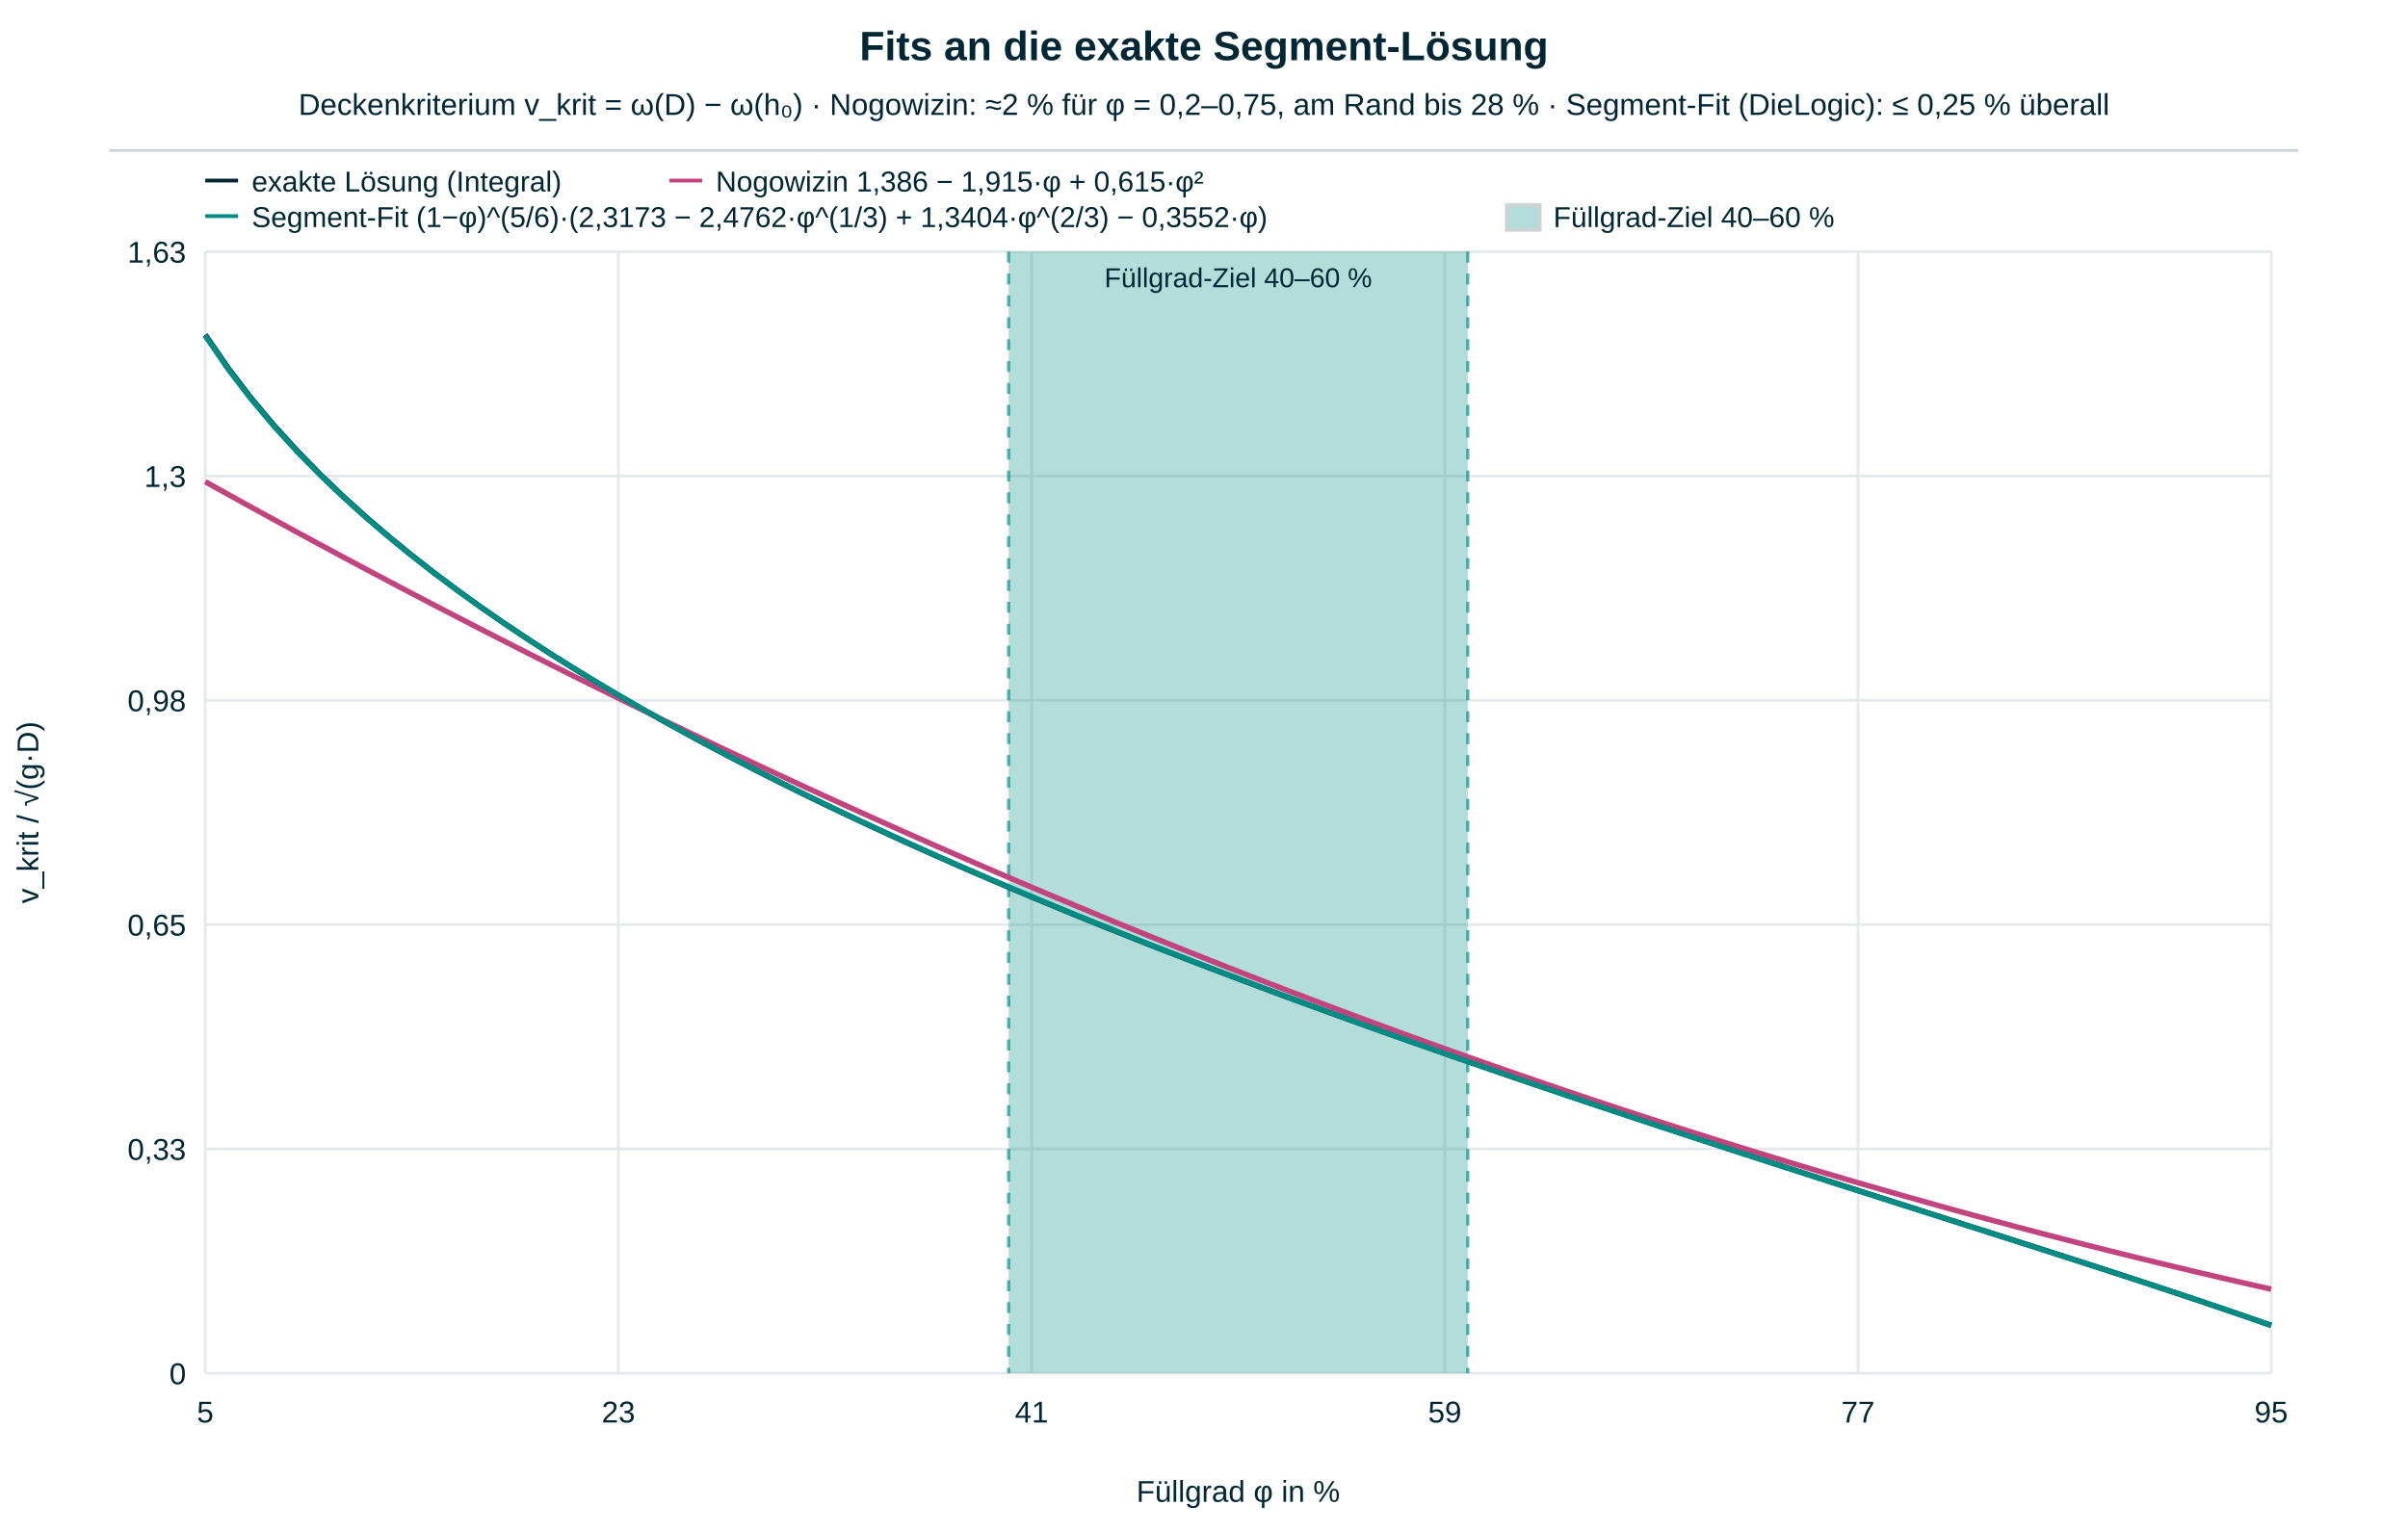
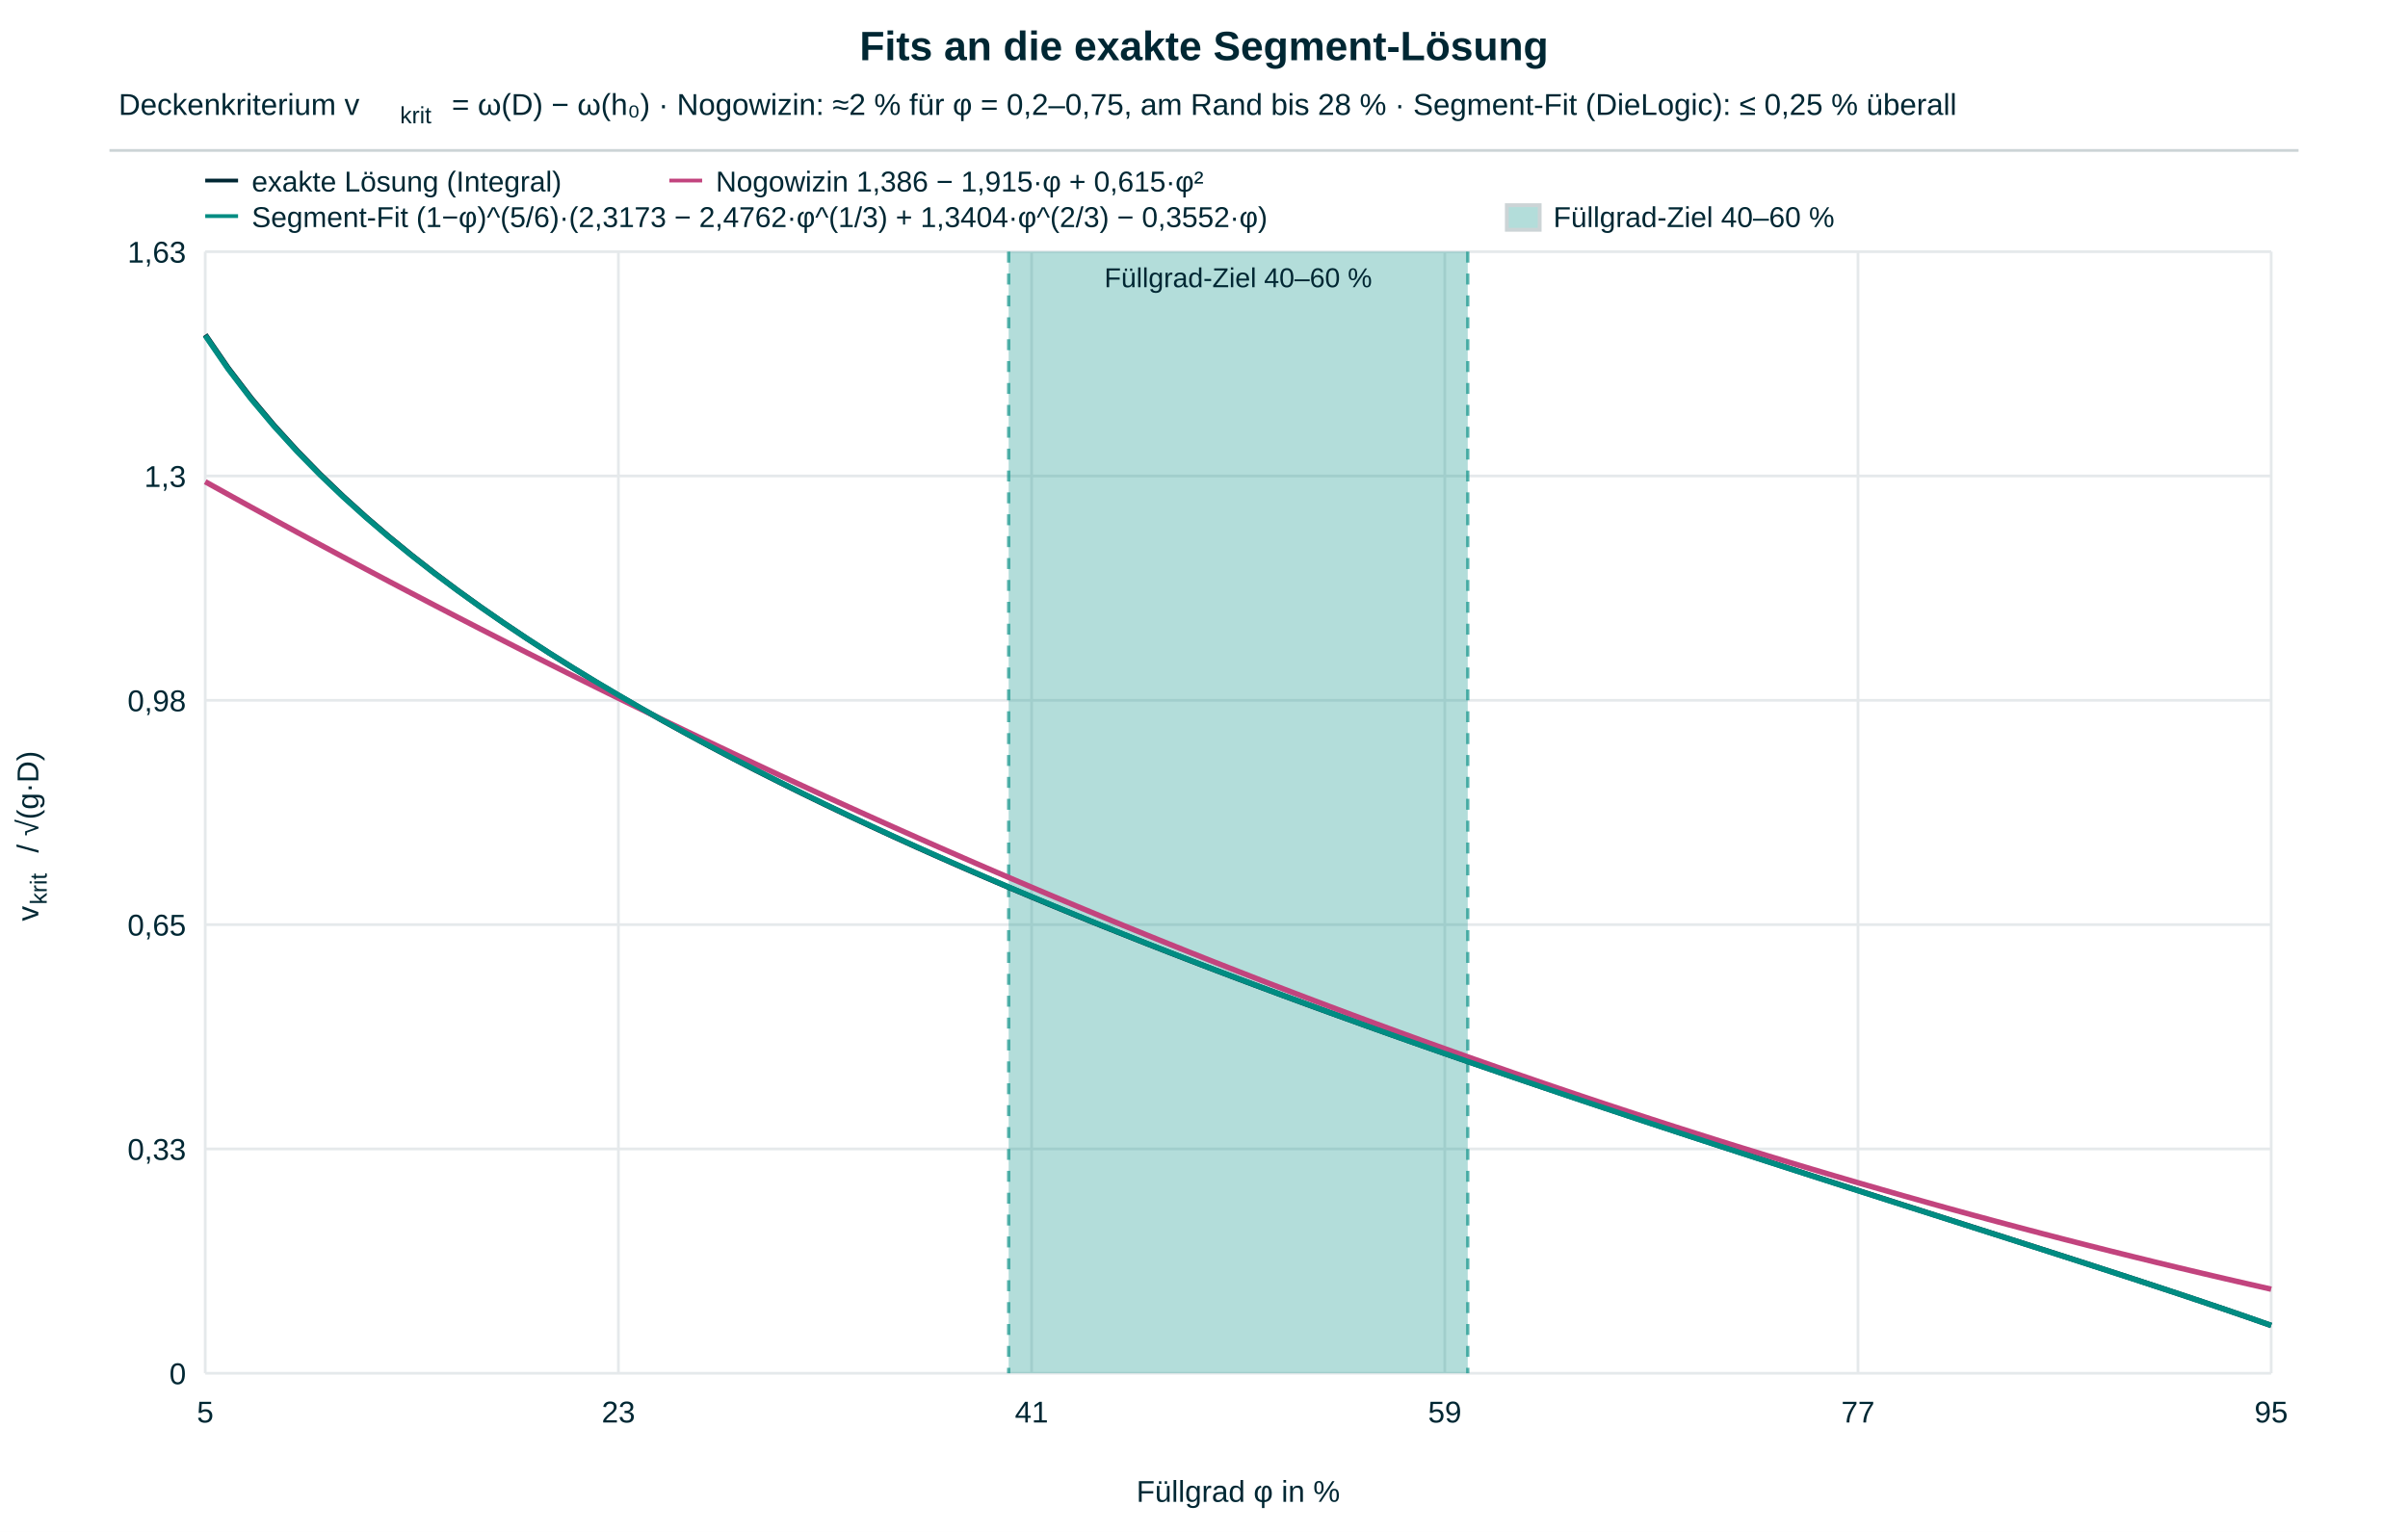
<svg xmlns="http://www.w3.org/2000/svg" viewBox="0 0 880 560" font-family="Arial, Helvetica, sans-serif" role="img">
  <defs>
    <clipPath id="clip0">
      <path d="M75.00 92.00h755.00v410.00h-755.00Z" />
    </clipPath>
    <clipPath id="clip1">
      <path d="M74.00 91.00h757.00v412.00h-757.00Z" />
    </clipPath>
  </defs>
  <rect x="0.00" y="0.00" width="880.00" height="560.00" fill="#ffffff" />
  <text x="440.00" y="22.00" font-family="Arial, Helvetica, sans-serif" font-size="15" font-weight="700" fill="#002733" text-anchor="middle">Fits an die exakte Segment-Lösung</text>
-   <text x="440.00" y="42.00" font-family="Arial, Helvetica, sans-serif" font-size="11" font-weight="400" fill="#002733" text-anchor="middle">Deckenkriterium v_krit = ω(D) − ω(h₀) · Nogowizin: ≈2 % für φ = 0,2–0,75, am Rand bis 28 % · Segment-Fit (DieLogic): ≤ 0,25 % überall</text>
+   <text x="43.34" y="42.00" font-family="Arial, Helvetica, sans-serif" font-size="11" font-weight="400" fill="#002733" text-anchor="start">Deckenkriterium v</text>
+   <text x="146.19" y="45.08" font-family="Arial, Helvetica, sans-serif" font-size="8.6" font-weight="400" fill="#002733" text-anchor="start">krit</text>
+   <text x="165.11" y="42.00" font-family="Arial, Helvetica, sans-serif" font-size="11" font-weight="400" fill="#002733" text-anchor="start"> = ω(D) − ω(h₀) · Nogowizin: ≈2 % für φ = 0,2–0,75, am Rand bis 28 % · Segment-Fit (DieLogic): ≤ 0,25 % überall</text>
  <path d="M40.00 55.00L840.00 55.00" fill="none" stroke="#ccd4d6" stroke-width="1" stroke-linejoin="round" />
  <path d="M75.00 92.00L75.00 502.00" fill="none" stroke="#e5e9eb" stroke-width="1" stroke-linejoin="round" />
  <path d="M75.00 92.00L830.00 92.00" fill="none" stroke="#e5e9eb" stroke-width="1" stroke-linejoin="round" />
  <text x="75.00" y="520.00" font-family="Arial, Helvetica, sans-serif" font-size="11" font-weight="400" fill="#002733" text-anchor="middle">5</text>
  <text x="68.00" y="96.00" font-family="Arial, Helvetica, sans-serif" font-size="11" font-weight="400" fill="#002733" text-anchor="end">1,63</text>
  <path d="M226.00 92.00L226.00 502.00" fill="none" stroke="#e5e9eb" stroke-width="1" stroke-linejoin="round" />
  <path d="M75.00 174.00L830.00 174.00" fill="none" stroke="#e5e9eb" stroke-width="1" stroke-linejoin="round" />
  <text x="226.00" y="520.00" font-family="Arial, Helvetica, sans-serif" font-size="11" font-weight="400" fill="#002733" text-anchor="middle">23</text>
  <text x="68.00" y="178.00" font-family="Arial, Helvetica, sans-serif" font-size="11" font-weight="400" fill="#002733" text-anchor="end">1,3</text>
  <path d="M377.00 92.00L377.00 502.00" fill="none" stroke="#e5e9eb" stroke-width="1" stroke-linejoin="round" />
  <path d="M75.00 256.00L830.00 256.00" fill="none" stroke="#e5e9eb" stroke-width="1" stroke-linejoin="round" />
  <text x="377.00" y="520.00" font-family="Arial, Helvetica, sans-serif" font-size="11" font-weight="400" fill="#002733" text-anchor="middle">41</text>
  <text x="68.00" y="260.00" font-family="Arial, Helvetica, sans-serif" font-size="11" font-weight="400" fill="#002733" text-anchor="end">0,98</text>
  <path d="M528.00 92.00L528.00 502.00" fill="none" stroke="#e5e9eb" stroke-width="1" stroke-linejoin="round" />
  <path d="M75.00 338.00L830.00 338.00" fill="none" stroke="#e5e9eb" stroke-width="1" stroke-linejoin="round" />
  <text x="528.00" y="520.00" font-family="Arial, Helvetica, sans-serif" font-size="11" font-weight="400" fill="#002733" text-anchor="middle">59</text>
  <text x="68.00" y="342.00" font-family="Arial, Helvetica, sans-serif" font-size="11" font-weight="400" fill="#002733" text-anchor="end">0,65</text>
  <path d="M679.00 92.00L679.00 502.00" fill="none" stroke="#e5e9eb" stroke-width="1" stroke-linejoin="round" />
  <path d="M75.00 420.00L830.00 420.00" fill="none" stroke="#e5e9eb" stroke-width="1" stroke-linejoin="round" />
  <text x="679.00" y="520.00" font-family="Arial, Helvetica, sans-serif" font-size="11" font-weight="400" fill="#002733" text-anchor="middle">77</text>
  <text x="68.00" y="424.00" font-family="Arial, Helvetica, sans-serif" font-size="11" font-weight="400" fill="#002733" text-anchor="end">0,33</text>
  <path d="M830.00 92.00L830.00 502.00" fill="none" stroke="#e5e9eb" stroke-width="1" stroke-linejoin="round" />
  <path d="M75.00 502.00L830.00 502.00" fill="none" stroke="#e5e9eb" stroke-width="1" stroke-linejoin="round" />
  <text x="830.00" y="520.00" font-family="Arial, Helvetica, sans-serif" font-size="11" font-weight="400" fill="#002733" text-anchor="middle">95</text>
  <text x="68.00" y="506.00" font-family="Arial, Helvetica, sans-serif" font-size="11" font-weight="400" fill="#002733" text-anchor="end">0</text>
  <text x="452.50" y="549.00" font-family="Arial, Helvetica, sans-serif" font-size="11" font-weight="400" fill="#002733" text-anchor="middle">Füllgrad φ in %</text>
-   <text x="0.00" y="0.00" font-family="Arial, Helvetica, sans-serif" font-size="11" font-weight="400" fill="#002733" text-anchor="middle" transform="translate(14.00 297.00) rotate(-90.00)">v_krit / √(g·D)</text>
+   <text x="-39.71" y="0.00" font-family="Arial, Helvetica, sans-serif" font-size="11" font-weight="400" fill="#002733" text-anchor="start" transform="translate(14.00 297.00) rotate(-90.00)">v</text>
+   <text x="-33.66" y="3.08" font-family="Arial, Helvetica, sans-serif" font-size="8.6" font-weight="400" fill="#002733" text-anchor="start" transform="translate(14.00 297.00) rotate(-90.00)">krit</text>
+   <text x="-14.74" y="0.00" font-family="Arial, Helvetica, sans-serif" font-size="11" font-weight="400" fill="#002733" text-anchor="start" transform="translate(14.00 297.00) rotate(-90.00)"> / √(g·D)</text>
  <g clip-path="url(#clip0)">
    <rect x="368.61" y="92.00" width="167.78" height="410.00" fill="rgba(0,140,130,.30)" />
    <path d="M368.61 92.00L368.61 502.00M536.39 92.00L536.39 502.00" fill="none" stroke="rgba(0,140,130,.65)" stroke-width="1.2" stroke-dasharray="4 4" stroke-linejoin="round" />
    <text x="452.50" y="105.00" font-family="Arial, Helvetica, sans-serif" font-size="10" font-weight="400" fill="#002733" text-anchor="middle">Füllgrad-Ziel 40–60 %</text>
  </g>
  <g clip-path="url(#clip1)">
    <path d="M75.00 122.37L83.39 134.59L91.78 145.56L100.17 155.55L108.56 164.76L116.94 173.34L125.33 181.38L133.72 188.97L142.11 196.16L150.50 203.02L158.89 209.57L167.28 215.85L175.67 221.89L184.06 227.71L192.44 233.33L200.83 238.78L209.22 244.05L217.61 249.18L226.00 254.16L234.39 259.02L242.78 263.75L251.17 268.37L259.56 272.89L267.94 277.30L276.33 281.63L284.72 285.86L293.11 290.01L301.50 294.09L309.89 298.09L318.28 302.02L326.67 305.89L335.06 309.70L343.44 313.44L351.83 317.13L360.22 320.76L368.61 324.34L377.00 327.88L385.39 331.36L393.78 334.81L402.17 338.21L410.56 341.56L418.94 344.88L427.33 348.16L435.72 351.41L444.11 354.62L452.50 357.80L460.89 360.94L469.28 364.06L477.67 367.15L486.06 370.21L494.44 373.24L502.83 376.25L511.22 379.23L519.61 382.19L528.00 385.12L536.39 388.04L544.78 390.93L553.17 393.81L561.56 396.67L569.94 399.50L578.33 402.33L586.72 405.13L595.11 407.92L603.50 410.70L611.89 413.46L620.28 416.22L628.67 418.96L637.06 421.68L645.44 424.40L653.83 427.12L662.22 429.82L670.61 432.51L679.00 435.20L687.39 437.89L695.78 440.57L704.17 443.25L712.56 445.93L720.94 448.61L729.33 451.29L737.72 453.98L746.11 456.66L754.50 459.36L762.89 462.07L771.28 464.79L779.67 467.52L788.06 470.28L796.44 473.05L804.83 475.86L813.22 478.70L821.61 481.59L830.00 484.54" fill="none" stroke="#002733" stroke-width="2" stroke-linejoin="round" />
    <path d="M75.00 176.09L83.39 180.75L91.78 185.38L100.17 189.98L108.56 194.55L116.94 199.08L125.33 203.59L133.72 208.06L142.11 212.51L150.50 216.92L158.89 221.30L167.28 225.65L175.67 229.97L184.06 234.26L192.44 238.52L200.83 242.74L209.22 246.94L217.61 251.10L226.00 255.24L234.39 259.34L242.78 263.41L251.17 267.45L259.56 271.46L267.94 275.44L276.33 279.38L284.72 283.30L293.11 287.18L301.50 291.04L309.89 294.86L318.28 298.65L326.67 302.41L335.06 306.14L343.44 309.84L351.83 313.51L360.22 317.15L368.61 320.75L377.00 324.33L385.39 327.87L393.78 331.38L402.17 334.86L410.56 338.32L418.94 341.73L427.33 345.12L435.72 348.48L444.11 351.81L452.50 355.10L460.89 358.37L469.28 361.60L477.67 364.80L486.06 367.97L494.44 371.11L502.83 374.22L511.22 377.30L519.61 380.35L528.00 383.36L536.39 386.35L544.78 389.30L553.17 392.23L561.56 395.12L569.94 397.98L578.33 400.81L586.72 403.61L595.11 406.37L603.50 409.11L611.89 411.82L620.28 414.49L628.67 417.14L637.06 419.75L645.44 422.33L653.83 424.88L662.22 427.40L670.61 429.89L679.00 432.35L687.39 434.77L695.78 437.17L704.17 439.53L712.56 441.87L720.94 444.17L729.33 446.44L737.72 448.68L746.11 450.89L754.50 453.07L762.89 455.21L771.28 457.33L779.67 459.41L788.06 461.47L796.44 463.49L804.83 465.48L813.22 467.44L821.61 469.37L830.00 471.27" fill="none" stroke="#c2447e" stroke-width="2" stroke-linejoin="round" />
    <path d="M75.00 122.66L83.39 134.91L91.78 145.87L100.17 155.84L108.56 165.03L116.94 173.58L125.33 181.59L133.72 189.15L142.11 196.32L150.50 203.14L158.89 209.67L167.28 215.92L175.67 221.94L184.06 227.74L192.44 233.34L200.83 238.77L209.22 244.03L217.61 249.14L226.00 254.11L234.39 258.96L242.78 263.68L251.17 268.29L259.56 272.80L267.94 277.21L276.33 281.52L284.72 285.76L293.11 289.91L301.50 293.98L309.89 297.98L318.28 301.91L326.67 305.78L335.06 309.59L343.44 313.33L351.83 317.02L360.22 320.66L368.61 324.25L377.00 327.78L385.39 331.27L393.78 334.72L402.17 338.12L410.56 341.49L418.94 344.81L427.33 348.10L435.72 351.35L444.11 354.57L452.50 357.75L460.89 360.90L469.28 364.03L477.67 367.12L486.06 370.19L494.44 373.22L502.83 376.24L511.22 379.23L519.61 382.19L528.00 385.13L536.39 388.05L544.78 390.95L553.17 393.83L561.56 396.69L569.94 399.54L578.33 402.36L586.72 405.17L595.11 407.97L603.50 410.75L611.89 413.51L620.28 416.27L628.67 419.01L637.06 421.74L645.44 424.46L653.83 427.17L662.22 429.88L670.61 432.57L679.00 435.26L687.39 437.95L695.78 440.63L704.17 443.30L712.56 445.98L720.94 448.66L729.33 451.33L737.72 454.02L746.11 456.70L754.50 459.39L762.89 462.10L771.28 464.81L779.67 467.54L788.06 470.29L796.44 473.06L804.83 475.86L813.22 478.70L821.61 481.58L830.00 484.52" fill="none" stroke="#008c82" stroke-width="2" stroke-linejoin="round" />
  </g>
  <path d="M75.00 66.00L87.00 66.00" fill="none" stroke="#002733" stroke-width="1.4" stroke-linejoin="round" />
  <text x="92.00" y="70.00" font-family="Arial, Helvetica, sans-serif" font-size="10.5" font-weight="400" fill="#002733" text-anchor="start">exakte Lösung (Integral)</text>
  <path d="M244.60 66.00L256.60 66.00" fill="none" stroke="#c2447e" stroke-width="1.4" stroke-linejoin="round" />
  <text x="261.60" y="70.00" font-family="Arial, Helvetica, sans-serif" font-size="10.5" font-weight="400" fill="#002733" text-anchor="start">Nogowizin 1,386 − 1,915·φ + 0,615·φ²</text>
  <path d="M75.00 79.00L87.00 79.00" fill="none" stroke="#008c82" stroke-width="1.4" stroke-linejoin="round" />
  <text x="92.00" y="83.00" font-family="Arial, Helvetica, sans-serif" font-size="10.5" font-weight="400" fill="#002733" text-anchor="start">Segment-Fit (1−φ)^(5/6)·(2,3173 − 2,4762·φ^(1/3) + 1,3404·φ^(2/3) − 0,3552·φ)</text>
  <rect x="550.67" y="75.00" width="12.00" height="9.00" fill="rgba(0,140,130,.30)" />
  <rect x="550.67" y="75.00" width="12.00" height="9.00" fill="none" stroke="#ccd4d6" stroke-width="1.4" />
  <text x="567.67" y="83.00" font-family="Arial, Helvetica, sans-serif" font-size="10.5" font-weight="400" fill="#002733" text-anchor="start">Füllgrad-Ziel 40–60 %</text>
</svg>
